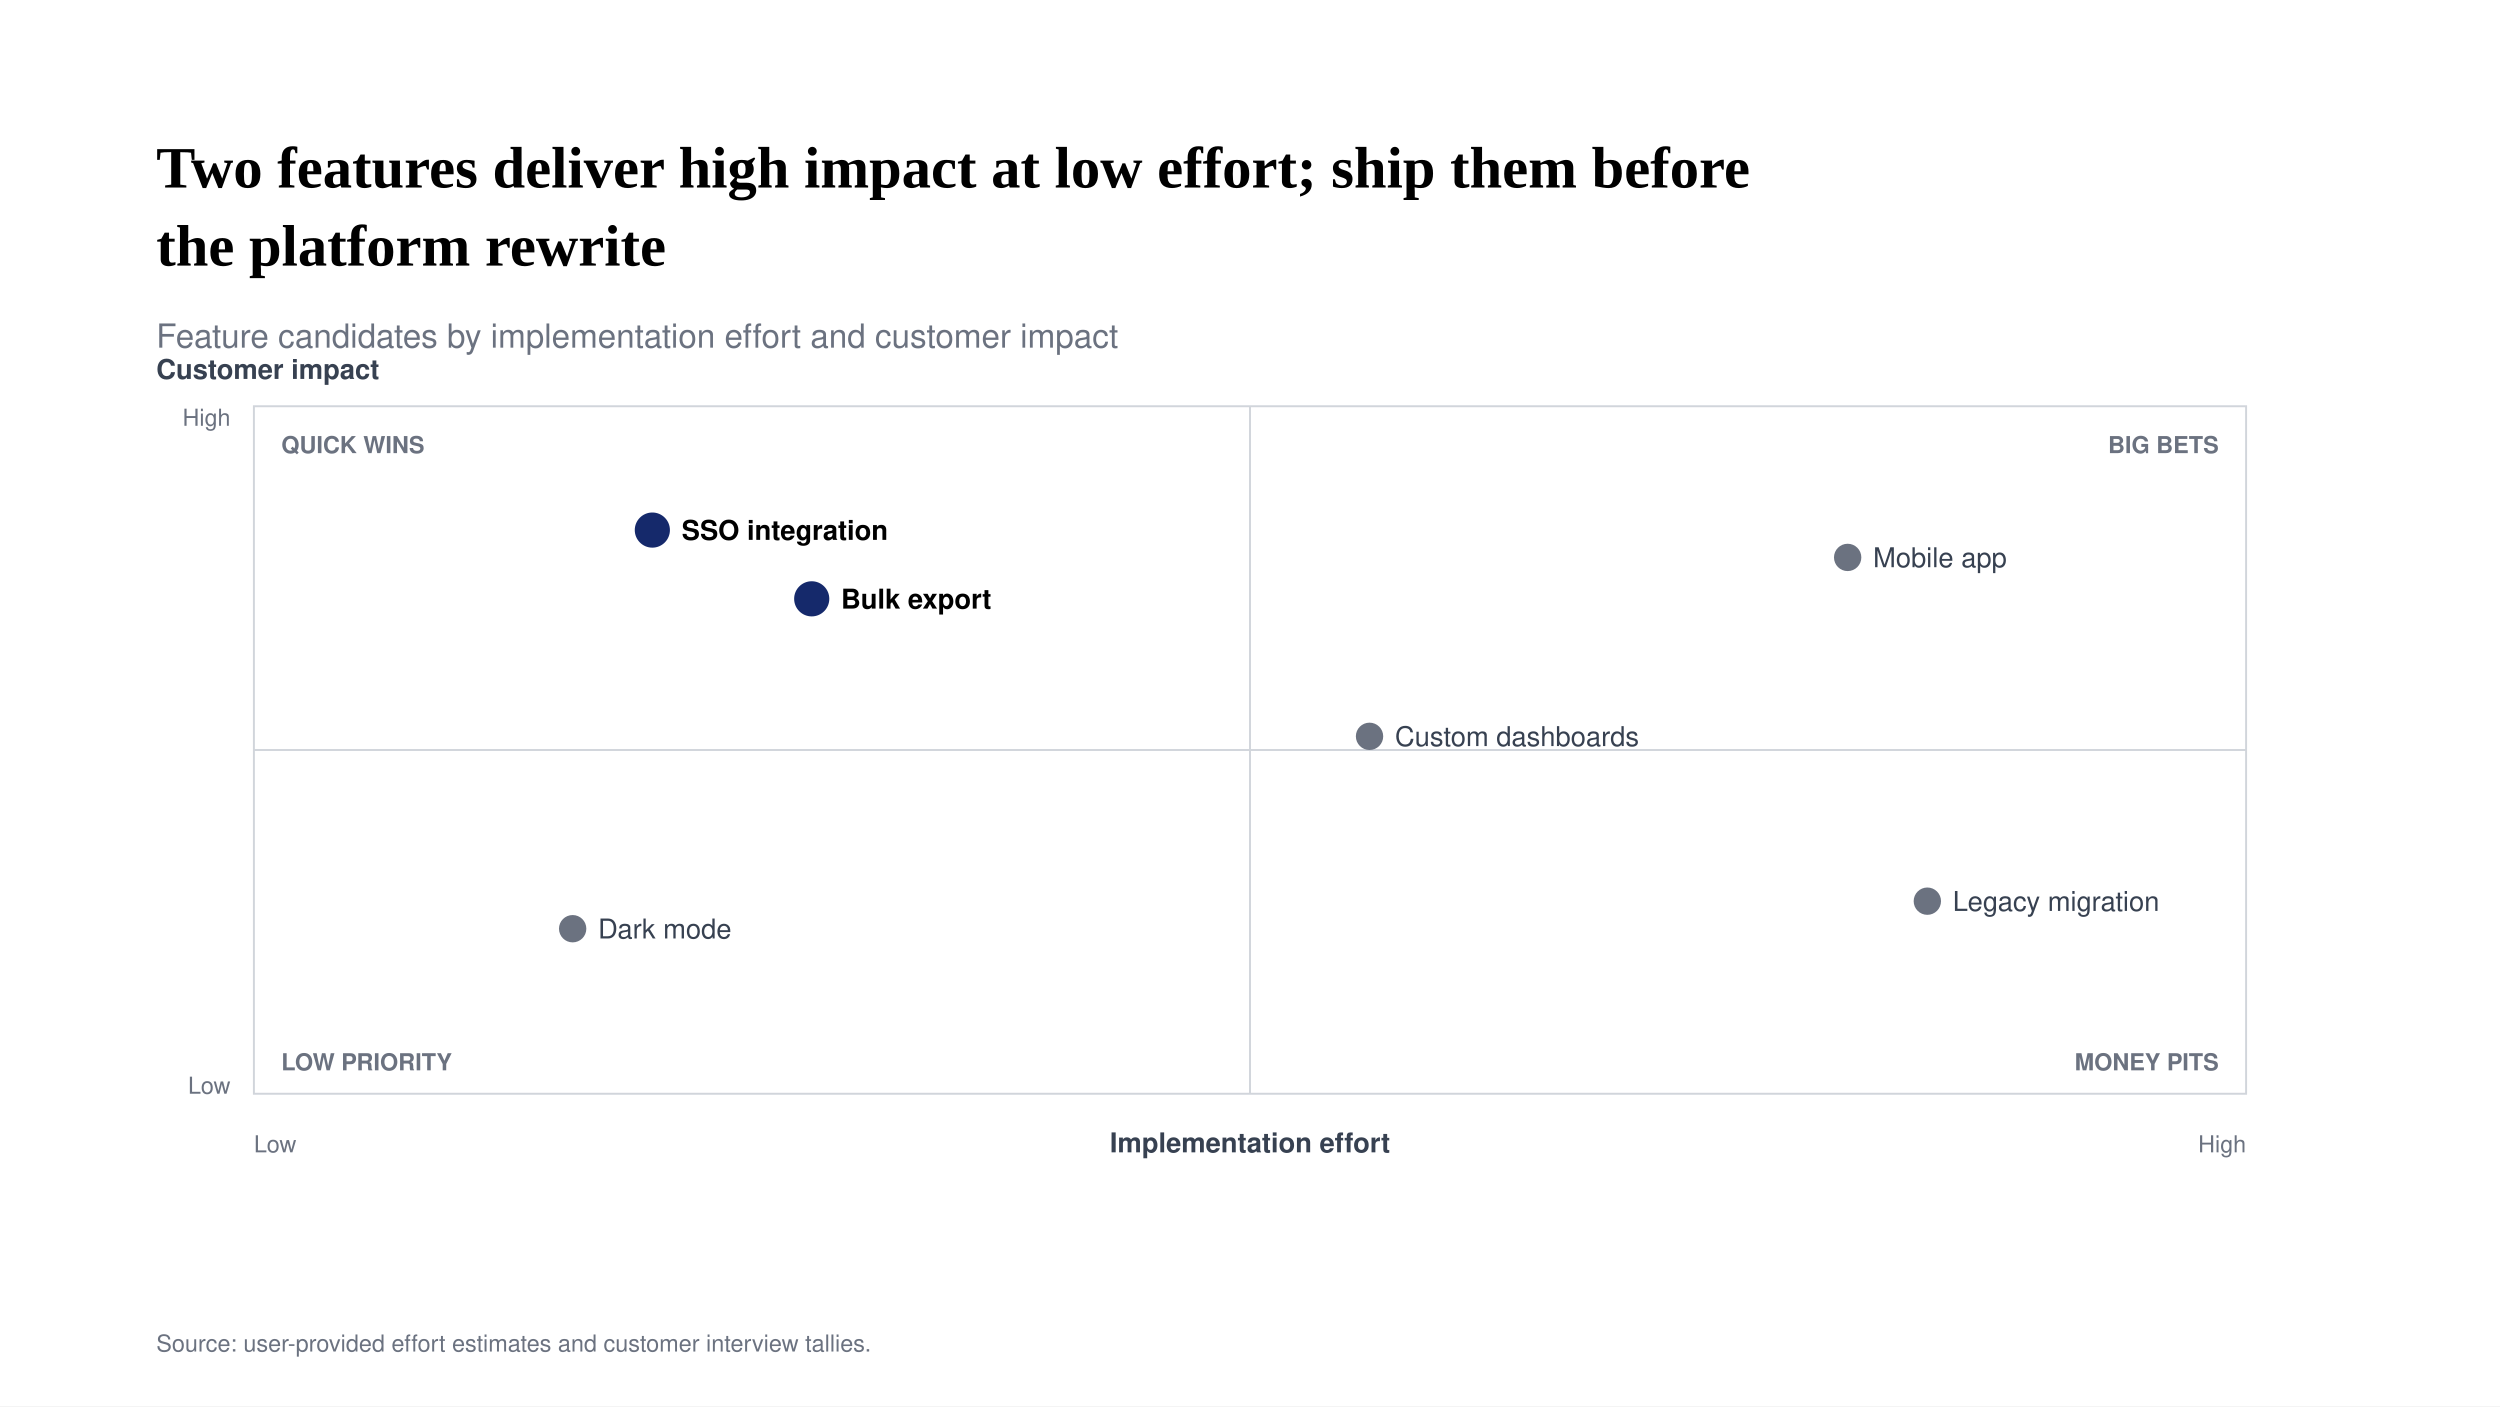
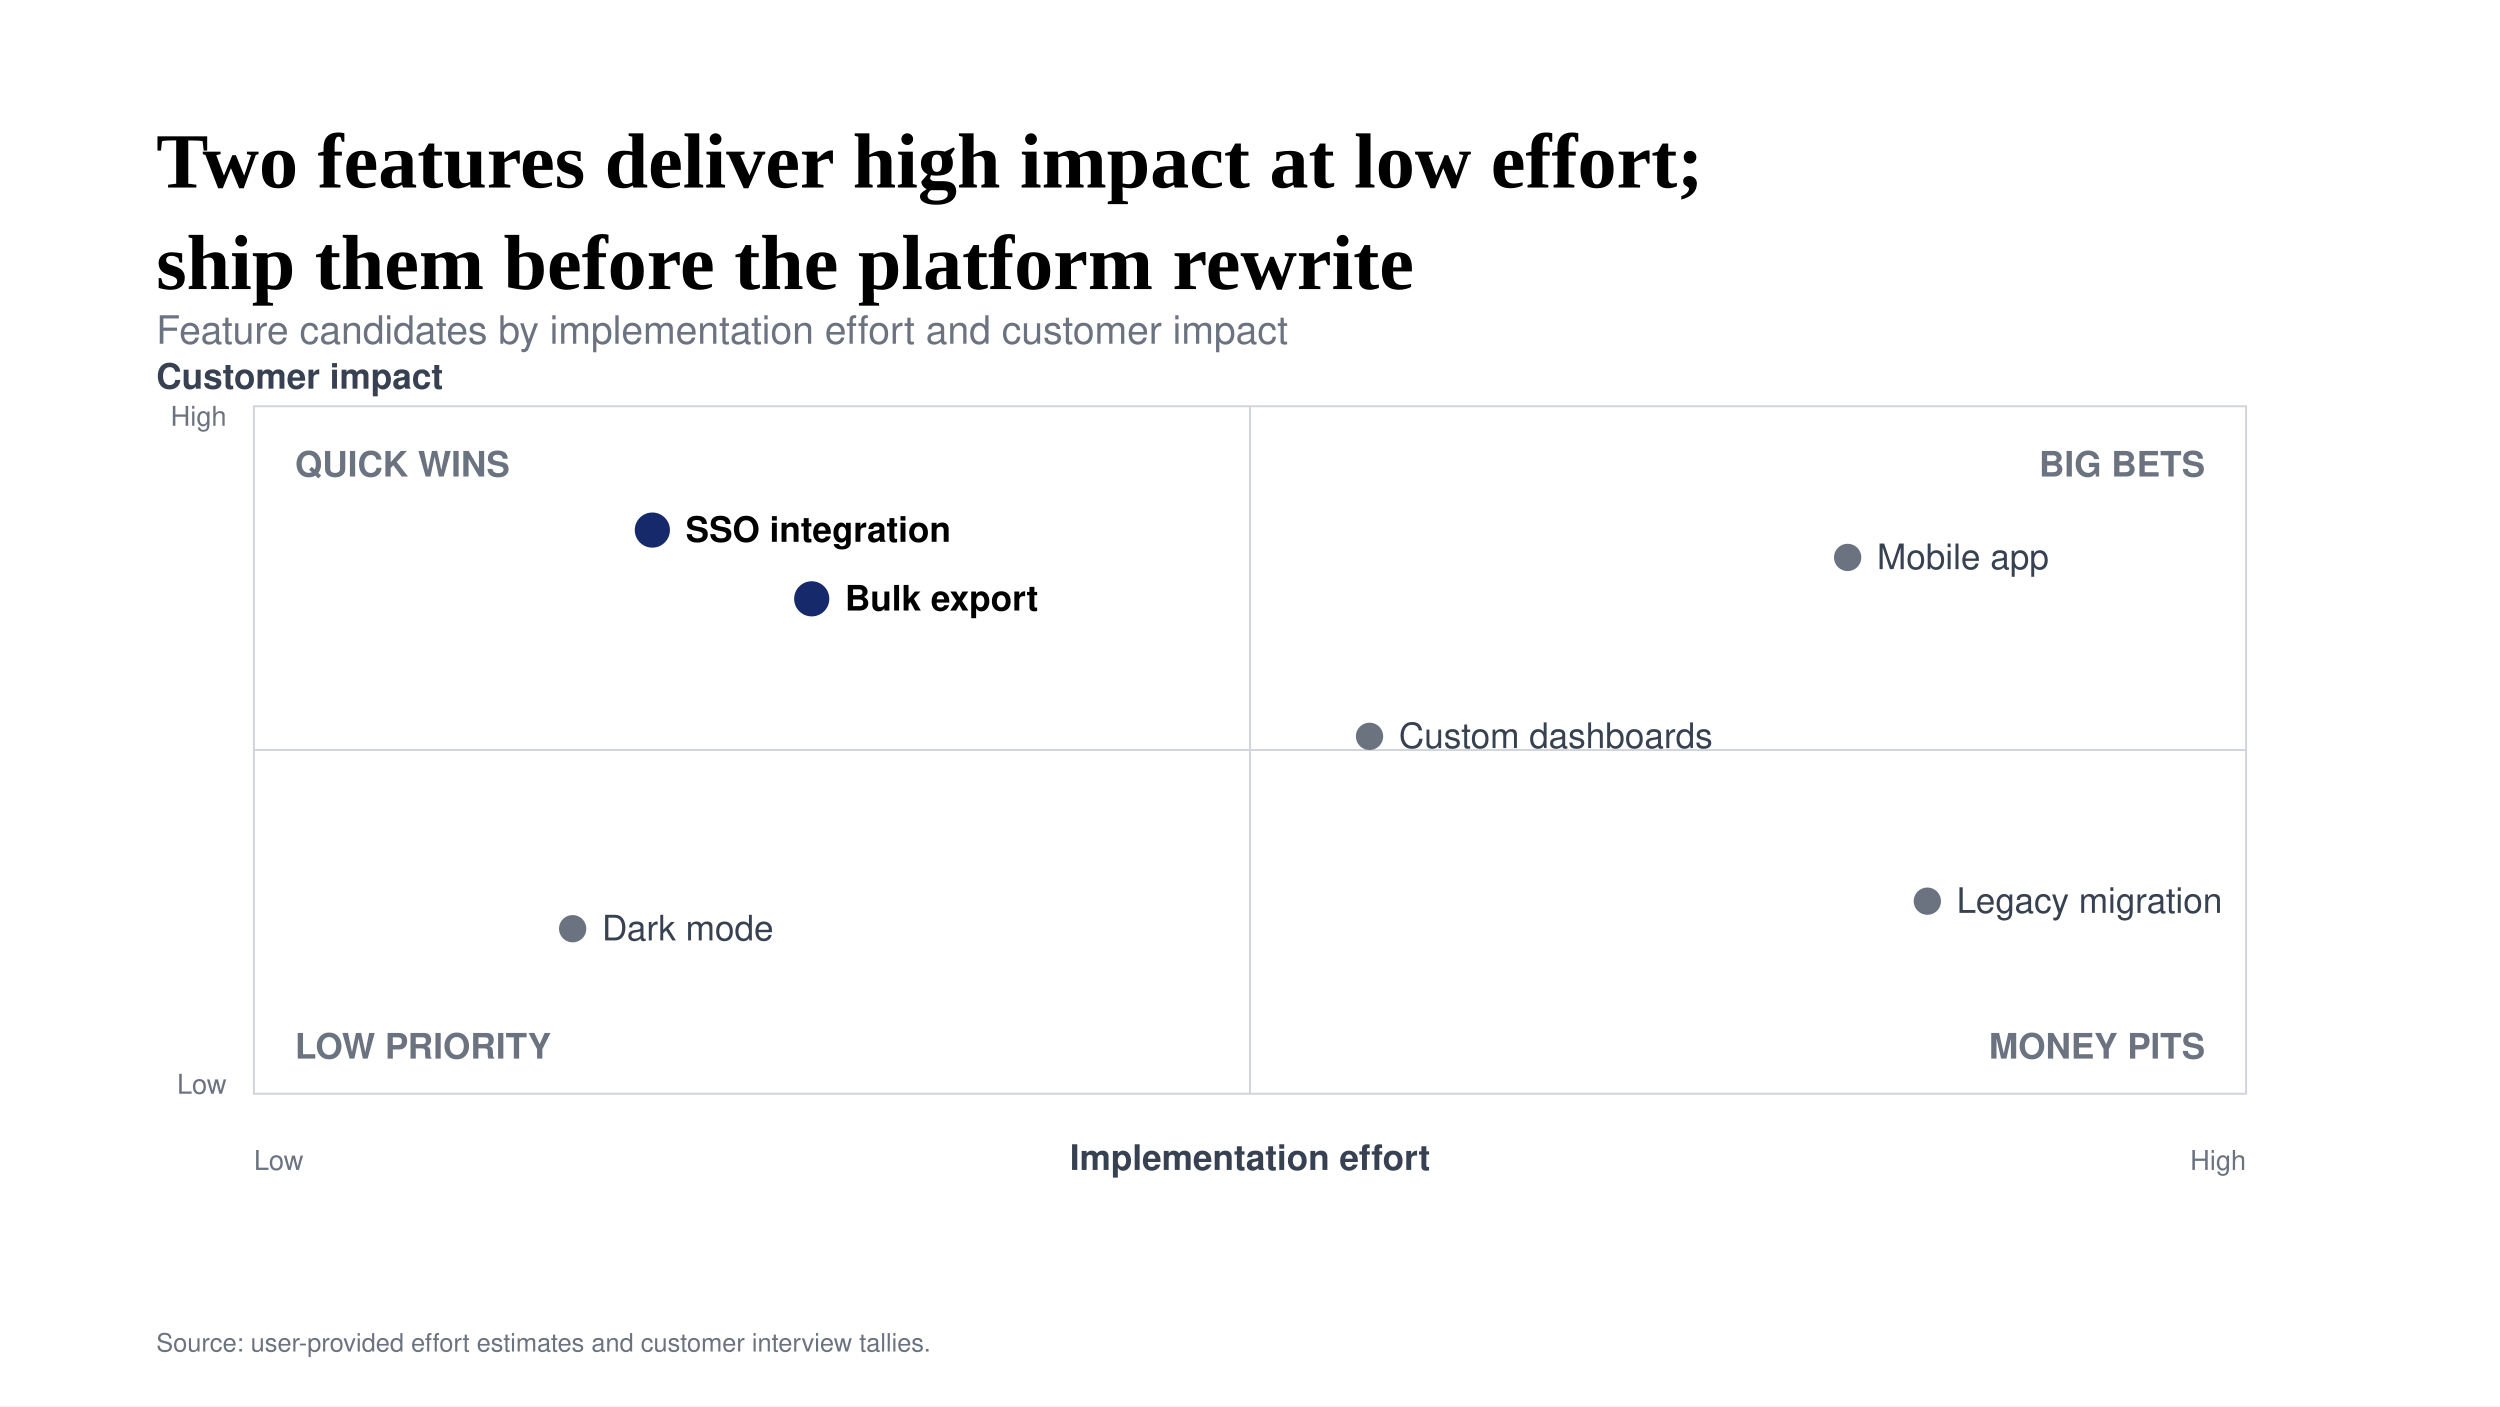
<svg xmlns="http://www.w3.org/2000/svg" viewBox="0 0 1280 720" width="1280" height="720" role="img" aria-label="Two features deliver high impact at low effort; ship them before the platform rewrite">
  <rect width="1280" height="720" fill="#FFFFFF" />
-   <text x="80.0" y="96.0" font-family="Georgia, 'Times New Roman', 'Hiragino Mincho ProN', 'Yu Mincho', serif" font-size="30" fill="#000000" font-weight="bold" text-anchor="start">Two features deliver high impact at low effort; ship them before</text>
-   <text x="80.0" y="136.0" font-family="Georgia, 'Times New Roman', 'Hiragino Mincho ProN', 'Yu Mincho', serif" font-size="30" fill="#000000" font-weight="bold" text-anchor="start">the platform rewrite</text>
-   <text x="80.0" y="178.0" font-family="'Helvetica Neue', Helvetica, Arial, 'Hiragino Sans', 'Yu Gothic', 'Noto Sans JP', 'Meiryo', sans-serif" font-size="17" fill="#6B7280" font-weight="normal" text-anchor="start">Feature candidates by implementation effort and customer impact</text>
+   <text x="80.0" y="96.0" font-family="Georgia, 'Times New Roman', 'Hiragino Mincho ProN', 'Yu Mincho', serif" font-size="40" fill="#000000" font-weight="bold" text-anchor="start">Two features deliver high impact at low effort;</text>
+   <text x="80.0" y="148.0" font-family="Georgia, 'Times New Roman', 'Hiragino Mincho ProN', 'Yu Mincho', serif" font-size="40" fill="#000000" font-weight="bold" text-anchor="start">ship them before the platform rewrite</text>
+   <text x="80.0" y="176.0" font-family="'Helvetica Neue', Helvetica, Arial, 'Hiragino Sans', 'Yu Gothic', 'Noto Sans JP', 'Meiryo', sans-serif" font-size="20" fill="#6B7280" font-weight="normal" text-anchor="start">Feature candidates by implementation effort and customer impact</text>
  <rect x="130.0" y="208.0" width="1020.0" height="352.0" fill="#FFFFFF" stroke="#D1D5DB" />
  <line x1="640.0" y1="208.0" x2="640.0" y2="560.0" stroke="#D1D5DB" />
  <line x1="130.0" y1="384.0" x2="1150.0" y2="384.0" stroke="#D1D5DB" />
-   <text x="144.0" y="232.0" font-family="'Helvetica Neue', Helvetica, Arial, 'Hiragino Sans', 'Yu Gothic', 'Noto Sans JP', 'Meiryo', sans-serif" font-size="12" fill="#6B7280" font-weight="600" text-anchor="start">QUICK WINS</text>
-   <text x="1136.0" y="232.0" font-family="'Helvetica Neue', Helvetica, Arial, 'Hiragino Sans', 'Yu Gothic', 'Noto Sans JP', 'Meiryo', sans-serif" font-size="12" fill="#6B7280" font-weight="600" text-anchor="end">BIG BETS</text>
-   <text x="144.0" y="548.0" font-family="'Helvetica Neue', Helvetica, Arial, 'Hiragino Sans', 'Yu Gothic', 'Noto Sans JP', 'Meiryo', sans-serif" font-size="12" fill="#6B7280" font-weight="600" text-anchor="start">LOW PRIORITY</text>
-   <text x="1136.0" y="548.0" font-family="'Helvetica Neue', Helvetica, Arial, 'Hiragino Sans', 'Yu Gothic', 'Noto Sans JP', 'Meiryo', sans-serif" font-size="12" fill="#6B7280" font-weight="600" text-anchor="end">MONEY PITS</text>
-   <text x="640.0" y="590.0" font-family="'Helvetica Neue', Helvetica, Arial, 'Hiragino Sans', 'Yu Gothic', 'Noto Sans JP', 'Meiryo', sans-serif" font-size="14" fill="#374151" font-weight="600" text-anchor="middle">Implementation effort</text>
-   <text x="130.0" y="590.0" font-family="'Helvetica Neue', Helvetica, Arial, 'Hiragino Sans', 'Yu Gothic', 'Noto Sans JP', 'Meiryo', sans-serif" font-size="12" fill="#6B7280" font-weight="normal" text-anchor="start">Low</text>
-   <text x="1150.0" y="590.0" font-family="'Helvetica Neue', Helvetica, Arial, 'Hiragino Sans', 'Yu Gothic', 'Noto Sans JP', 'Meiryo', sans-serif" font-size="12" fill="#6B7280" font-weight="normal" text-anchor="end">High</text>
-   <text x="118.0" y="218.0" font-family="'Helvetica Neue', Helvetica, Arial, 'Hiragino Sans', 'Yu Gothic', 'Noto Sans JP', 'Meiryo', sans-serif" font-size="12" fill="#6B7280" font-weight="normal" text-anchor="end">High</text>
-   <text x="118.0" y="560.0" font-family="'Helvetica Neue', Helvetica, Arial, 'Hiragino Sans', 'Yu Gothic', 'Noto Sans JP', 'Meiryo', sans-serif" font-size="12" fill="#6B7280" font-weight="normal" text-anchor="end">Low</text>
-   <text x="80.0" y="194.0" font-family="'Helvetica Neue', Helvetica, Arial, 'Hiragino Sans', 'Yu Gothic', 'Noto Sans JP', 'Meiryo', sans-serif" font-size="14" fill="#374151" font-weight="600" text-anchor="start">Customer impact</text>
+   <text x="151.0" y="244.0" font-family="'Helvetica Neue', Helvetica, Arial, 'Hiragino Sans', 'Yu Gothic', 'Noto Sans JP', 'Meiryo', sans-serif" font-size="18" fill="#6B7280" font-weight="600" text-anchor="start">QUICK WINS</text>
+   <text x="1129.0" y="244.0" font-family="'Helvetica Neue', Helvetica, Arial, 'Hiragino Sans', 'Yu Gothic', 'Noto Sans JP', 'Meiryo', sans-serif" font-size="18" fill="#6B7280" font-weight="600" text-anchor="end">BIG BETS</text>
+   <text x="151.0" y="542.0" font-family="'Helvetica Neue', Helvetica, Arial, 'Hiragino Sans', 'Yu Gothic', 'Noto Sans JP', 'Meiryo', sans-serif" font-size="18" fill="#6B7280" font-weight="600" text-anchor="start">LOW PRIORITY</text>
+   <text x="1129.0" y="542.0" font-family="'Helvetica Neue', Helvetica, Arial, 'Hiragino Sans', 'Yu Gothic', 'Noto Sans JP', 'Meiryo', sans-serif" font-size="18" fill="#6B7280" font-weight="600" text-anchor="end">MONEY PITS</text>
+   <text x="640.0" y="599.0" font-family="'Helvetica Neue', Helvetica, Arial, 'Hiragino Sans', 'Yu Gothic', 'Noto Sans JP', 'Meiryo', sans-serif" font-size="18" fill="#374151" font-weight="600" text-anchor="middle">Implementation effort</text>
+   <text x="130.0" y="599.0" font-family="'Helvetica Neue', Helvetica, Arial, 'Hiragino Sans', 'Yu Gothic', 'Noto Sans JP', 'Meiryo', sans-serif" font-size="14" fill="#6B7280" font-weight="normal" text-anchor="start">Low</text>
+   <text x="1150.0" y="599.0" font-family="'Helvetica Neue', Helvetica, Arial, 'Hiragino Sans', 'Yu Gothic', 'Noto Sans JP', 'Meiryo', sans-serif" font-size="14" fill="#6B7280" font-weight="normal" text-anchor="end">High</text>
+   <text x="116.0" y="218.0" font-family="'Helvetica Neue', Helvetica, Arial, 'Hiragino Sans', 'Yu Gothic', 'Noto Sans JP', 'Meiryo', sans-serif" font-size="14" fill="#6B7280" font-weight="normal" text-anchor="end">High</text>
+   <text x="116.0" y="560.0" font-family="'Helvetica Neue', Helvetica, Arial, 'Hiragino Sans', 'Yu Gothic', 'Noto Sans JP', 'Meiryo', sans-serif" font-size="14" fill="#6B7280" font-weight="normal" text-anchor="end">Low</text>
+   <text x="80.0" y="199.0" font-family="'Helvetica Neue', Helvetica, Arial, 'Hiragino Sans', 'Yu Gothic', 'Noto Sans JP', 'Meiryo', sans-serif" font-size="18" fill="#374151" font-weight="600" text-anchor="start">Customer impact</text>
  <circle cx="334.0" cy="271.4" r="9" fill="#15296B" />
-   <text x="349.0" y="276.4" font-family="'Helvetica Neue', Helvetica, Arial, 'Hiragino Sans', 'Yu Gothic', 'Noto Sans JP', 'Meiryo', sans-serif" font-size="14" fill="#000000" font-weight="600" text-anchor="start">SSO integration</text>
+   <text x="351.0" y="277.4" font-family="'Helvetica Neue', Helvetica, Arial, 'Hiragino Sans', 'Yu Gothic', 'Noto Sans JP', 'Meiryo', sans-serif" font-size="18" fill="#000000" font-weight="600" text-anchor="start">SSO integration</text>
  <circle cx="415.6" cy="306.6" r="9" fill="#15296B" />
-   <text x="430.6" y="311.6" font-family="'Helvetica Neue', Helvetica, Arial, 'Hiragino Sans', 'Yu Gothic', 'Noto Sans JP', 'Meiryo', sans-serif" font-size="14" fill="#000000" font-weight="600" text-anchor="start">Bulk export</text>
+   <text x="432.6" y="312.6" font-family="'Helvetica Neue', Helvetica, Arial, 'Hiragino Sans', 'Yu Gothic', 'Noto Sans JP', 'Meiryo', sans-serif" font-size="18" fill="#000000" font-weight="600" text-anchor="start">Bulk export</text>
  <circle cx="946.0" cy="285.4" r="7" fill="#6B7280" />
-   <text x="959.0" y="290.4" font-family="'Helvetica Neue', Helvetica, Arial, 'Hiragino Sans', 'Yu Gothic', 'Noto Sans JP', 'Meiryo', sans-serif" font-size="14" fill="#374151" font-weight="normal" text-anchor="start">Mobile app</text>
+   <text x="961.0" y="291.4" font-family="'Helvetica Neue', Helvetica, Arial, 'Hiragino Sans', 'Yu Gothic', 'Noto Sans JP', 'Meiryo', sans-serif" font-size="18" fill="#374151" font-weight="normal" text-anchor="start">Mobile app</text>
  <circle cx="701.2" cy="377.0" r="7" fill="#6B7280" />
-   <text x="714.2" y="382.0" font-family="'Helvetica Neue', Helvetica, Arial, 'Hiragino Sans', 'Yu Gothic', 'Noto Sans JP', 'Meiryo', sans-serif" font-size="14" fill="#374151" font-weight="normal" text-anchor="start">Custom dashboards</text>
+   <text x="716.2" y="383.0" font-family="'Helvetica Neue', Helvetica, Arial, 'Hiragino Sans', 'Yu Gothic', 'Noto Sans JP', 'Meiryo', sans-serif" font-size="18" fill="#374151" font-weight="normal" text-anchor="start">Custom dashboards</text>
  <circle cx="293.2" cy="475.5" r="7" fill="#6B7280" />
-   <text x="306.2" y="480.5" font-family="'Helvetica Neue', Helvetica, Arial, 'Hiragino Sans', 'Yu Gothic', 'Noto Sans JP', 'Meiryo', sans-serif" font-size="14" fill="#374151" font-weight="normal" text-anchor="start">Dark mode</text>
+   <text x="308.2" y="481.5" font-family="'Helvetica Neue', Helvetica, Arial, 'Hiragino Sans', 'Yu Gothic', 'Noto Sans JP', 'Meiryo', sans-serif" font-size="18" fill="#374151" font-weight="normal" text-anchor="start">Dark mode</text>
  <circle cx="986.8" cy="461.4" r="7" fill="#6B7280" />
-   <text x="999.8" y="466.4" font-family="'Helvetica Neue', Helvetica, Arial, 'Hiragino Sans', 'Yu Gothic', 'Noto Sans JP', 'Meiryo', sans-serif" font-size="14" fill="#374151" font-weight="normal" text-anchor="start">Legacy migration</text>
-   <text x="80.0" y="630.0" font-family="'Helvetica Neue', Helvetica, Arial, 'Hiragino Sans', 'Yu Gothic', 'Noto Sans JP', 'Meiryo', sans-serif" font-size="16" fill="#15296B" font-weight="600" text-anchor="start" />
-   <text x="80.0" y="692.0" font-family="'Helvetica Neue', Helvetica, Arial, 'Hiragino Sans', 'Yu Gothic', 'Noto Sans JP', 'Meiryo', sans-serif" font-size="12" fill="#6B7280" font-weight="normal" text-anchor="start">Source: user-provided effort estimates and customer interview tallies.</text>
+   <text x="1001.8" y="467.4" font-family="'Helvetica Neue', Helvetica, Arial, 'Hiragino Sans', 'Yu Gothic', 'Noto Sans JP', 'Meiryo', sans-serif" font-size="18" fill="#374151" font-weight="normal" text-anchor="start">Legacy migration</text>
+   <text x="80.0" y="630.0" font-family="'Helvetica Neue', Helvetica, Arial, 'Hiragino Sans', 'Yu Gothic', 'Noto Sans JP', 'Meiryo', sans-serif" font-size="22" fill="#15296B" font-weight="600" text-anchor="start" />
+   <text x="80.0" y="660.0" font-family="'Helvetica Neue', Helvetica, Arial, 'Hiragino Sans', 'Yu Gothic', 'Noto Sans JP', 'Meiryo', sans-serif" font-size="22" fill="#15296B" font-weight="600" text-anchor="start" />
+   <text x="80.0" y="692.0" font-family="'Helvetica Neue', Helvetica, Arial, 'Hiragino Sans', 'Yu Gothic', 'Noto Sans JP', 'Meiryo', sans-serif" font-size="13" fill="#6B7280" font-weight="normal" text-anchor="start">Source: user-provided effort estimates and customer interview tallies.</text>
</svg>
